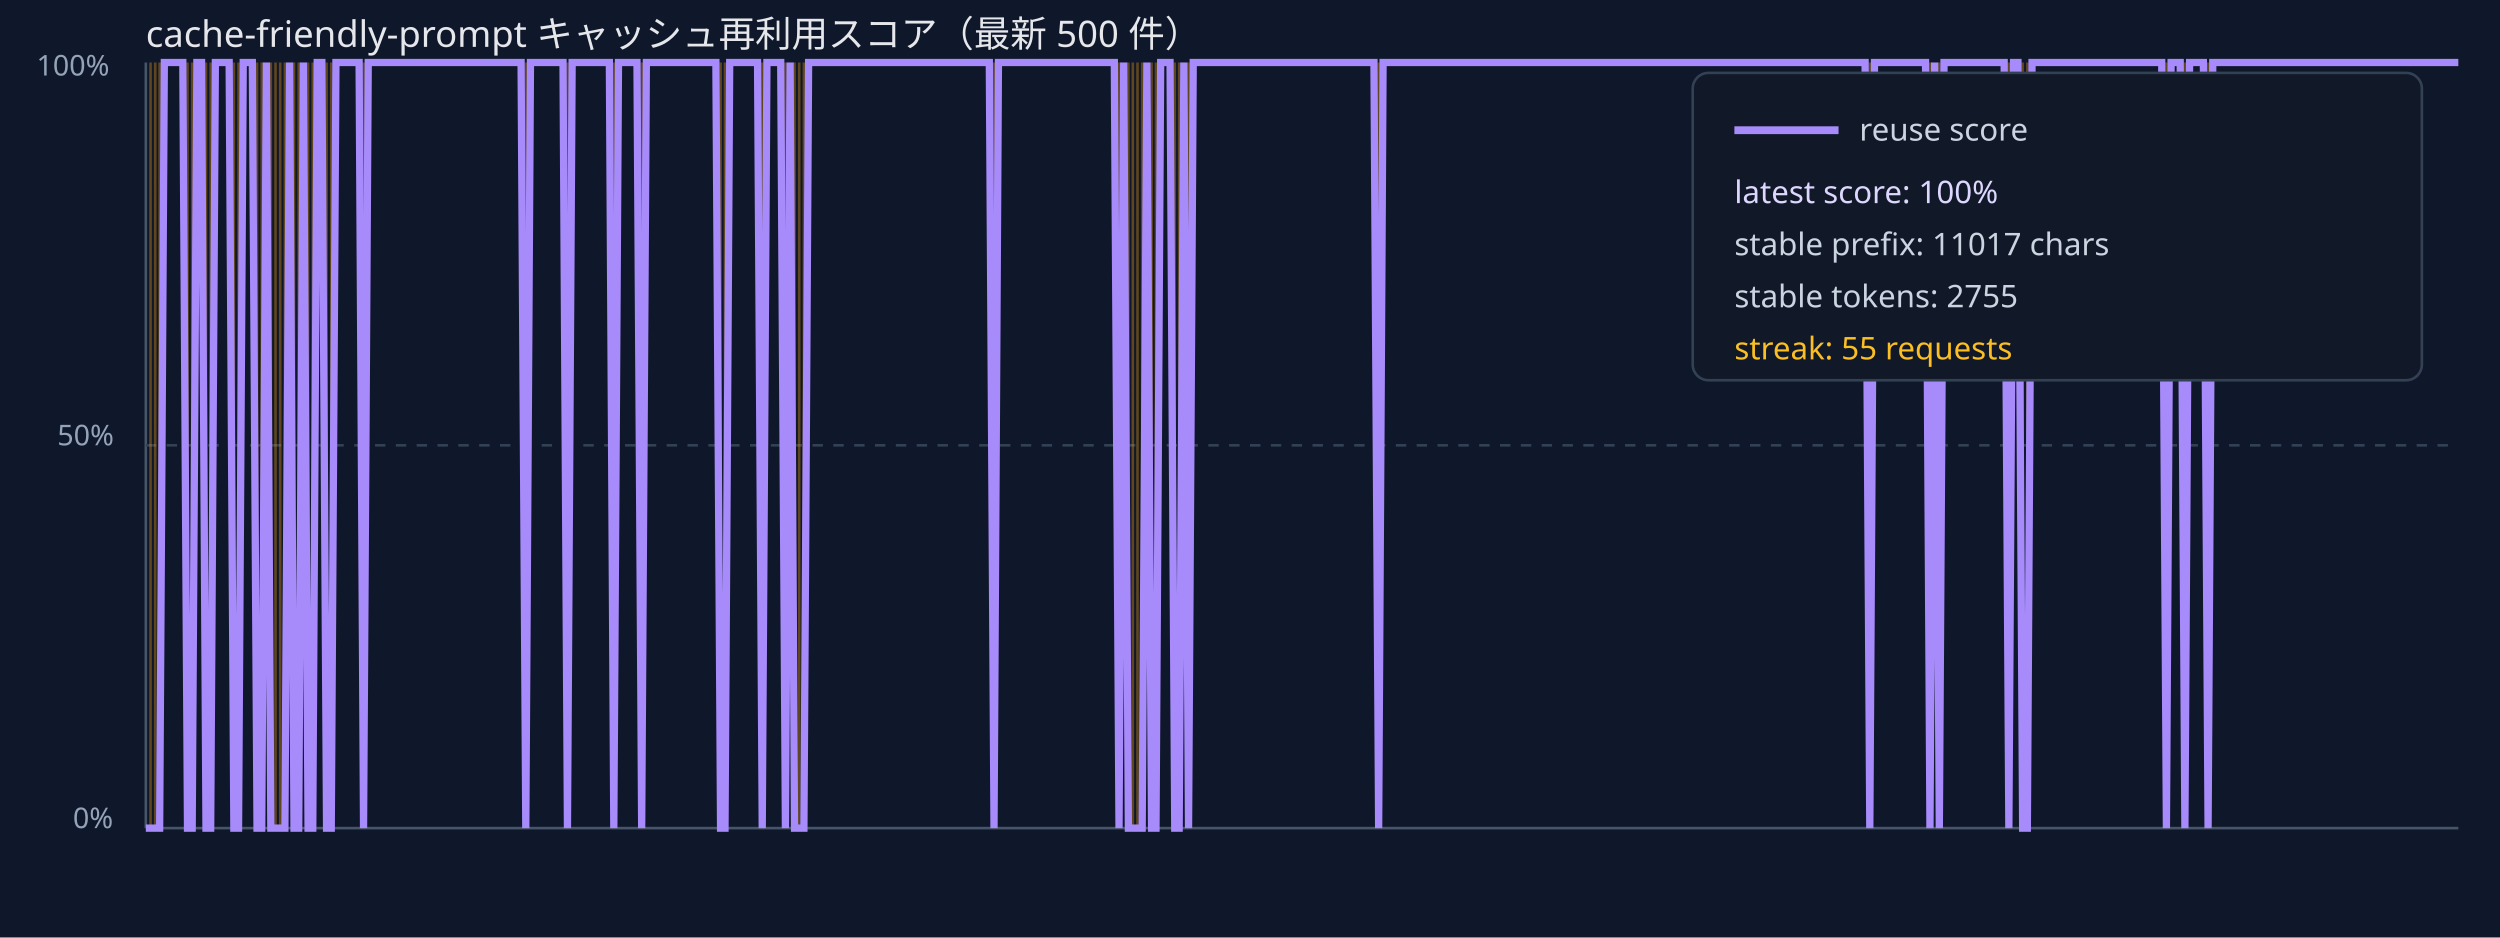
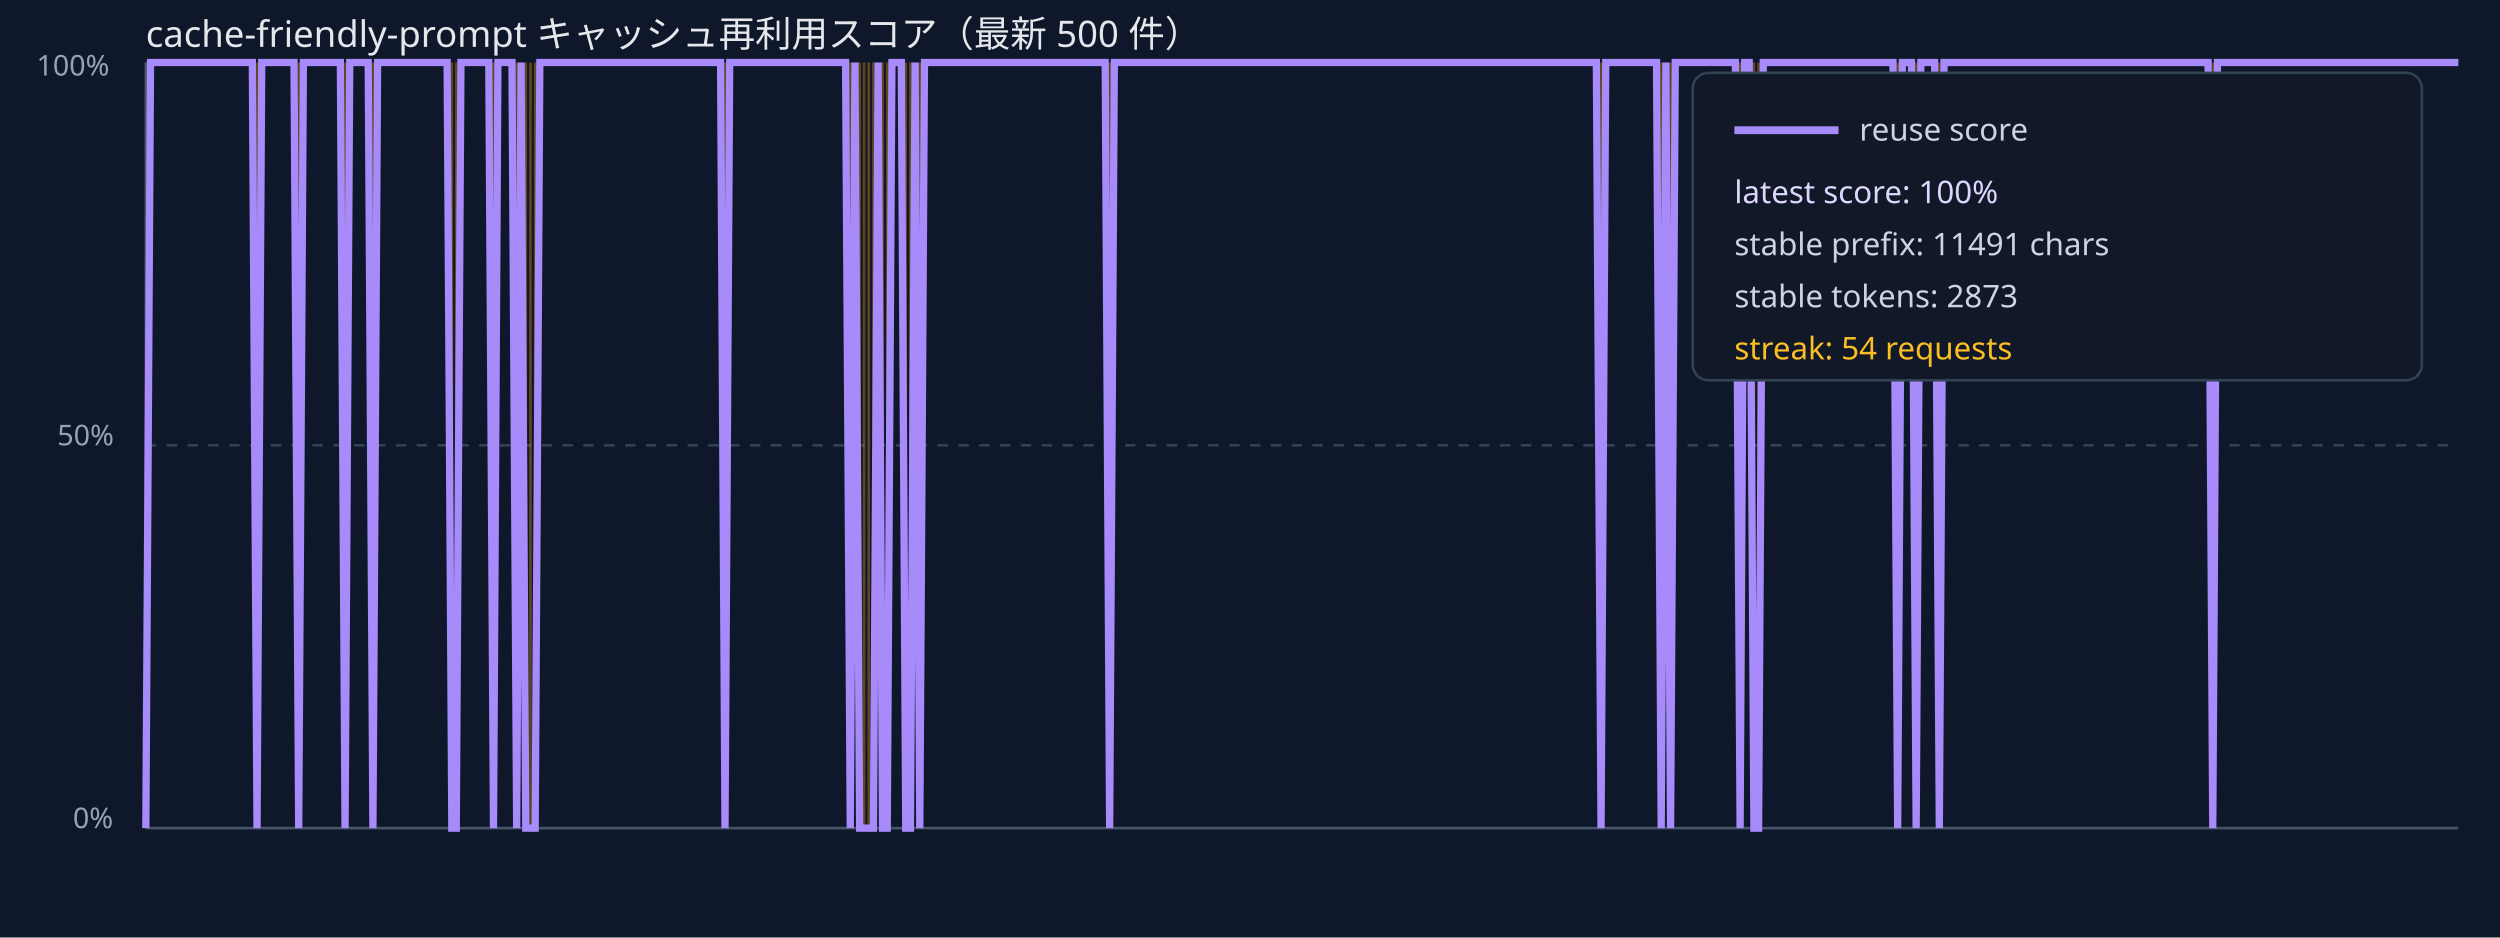
<svg xmlns="http://www.w3.org/2000/svg" width="960" height="360" viewBox="0 0 960 360">
  <rect width="100%" height="100%" fill="#0f172a" />
  <text x="56" y="18" fill="#e5e7eb" font-family="sans-serif" font-size="14">cache-friendly-prompt キャッシュ再利用スコア（最新 500 件）</text>
  <line x1="56" y1="318" x2="944" y2="318" stroke="#475569" />
  <line x1="56" y1="24" x2="56" y2="318" stroke="#475569" />
  <text x="14" y="29" fill="#94a3b8" font-family="sans-serif" font-size="11">100%</text>
  <text x="22" y="171" fill="#94a3b8" font-family="sans-serif" font-size="11">50%</text>
  <text x="28" y="318" fill="#94a3b8" font-family="sans-serif" font-size="11">0%</text>
  <line x1="56" y1="171.0" x2="944" y2="171.0" stroke="#334155" stroke-dasharray="4 4" />
-   <line x1="57.8" y1="24" x2="57.8" y2="318" stroke="#f59e0b" stroke-opacity="0.35" />
-   <line x1="59.6" y1="24" x2="59.6" y2="318" stroke="#f59e0b" stroke-opacity="0.35" />
-   <line x1="61.3" y1="24" x2="61.3" y2="318" stroke="#f59e0b" stroke-opacity="0.35" />
-   <line x1="72.0" y1="24" x2="72.0" y2="318" stroke="#f59e0b" stroke-opacity="0.35" />
-   <line x1="73.8" y1="24" x2="73.8" y2="318" stroke="#f59e0b" stroke-opacity="0.35" />
-   <line x1="79.1" y1="24" x2="79.1" y2="318" stroke="#f59e0b" stroke-opacity="0.35" />
-   <line x1="80.9" y1="24" x2="80.9" y2="318" stroke="#f59e0b" stroke-opacity="0.35" />
-   <line x1="89.8" y1="24" x2="89.8" y2="318" stroke="#f59e0b" stroke-opacity="0.35" />
-   <line x1="91.6" y1="24" x2="91.6" y2="318" stroke="#f59e0b" stroke-opacity="0.35" />
  <line x1="98.7" y1="24" x2="98.7" y2="318" stroke="#f59e0b" stroke-opacity="0.35" />
-   <line x1="100.5" y1="24" x2="100.5" y2="318" stroke="#f59e0b" stroke-opacity="0.35" />
-   <line x1="104.0" y1="24" x2="104.0" y2="318" stroke="#f59e0b" stroke-opacity="0.35" />
-   <line x1="105.8" y1="24" x2="105.8" y2="318" stroke="#f59e0b" stroke-opacity="0.35" />
-   <line x1="107.6" y1="24" x2="107.6" y2="318" stroke="#f59e0b" stroke-opacity="0.35" />
-   <line x1="109.4" y1="24" x2="109.4" y2="318" stroke="#f59e0b" stroke-opacity="0.35" />
-   <line x1="112.9" y1="24" x2="112.9" y2="318" stroke="#f59e0b" stroke-opacity="0.35" />
  <line x1="114.7" y1="24" x2="114.7" y2="318" stroke="#f59e0b" stroke-opacity="0.35" />
-   <line x1="118.3" y1="24" x2="118.3" y2="318" stroke="#f59e0b" stroke-opacity="0.35" />
-   <line x1="120.1" y1="24" x2="120.1" y2="318" stroke="#f59e0b" stroke-opacity="0.35" />
-   <line x1="125.4" y1="24" x2="125.4" y2="318" stroke="#f59e0b" stroke-opacity="0.35" />
-   <line x1="127.2" y1="24" x2="127.2" y2="318" stroke="#f59e0b" stroke-opacity="0.35" />
-   <line x1="139.6" y1="24" x2="139.6" y2="318" stroke="#f59e0b" stroke-opacity="0.35" />
+   <line x1="132.5" y1="24" x2="132.5" y2="318" stroke="#f59e0b" stroke-opacity="0.35" />
+   <line x1="143.2" y1="24" x2="143.2" y2="318" stroke="#f59e0b" stroke-opacity="0.35" />
+   <line x1="173.5" y1="24" x2="173.5" y2="318" stroke="#f59e0b" stroke-opacity="0.35" />
+   <line x1="175.2" y1="24" x2="175.2" y2="318" stroke="#f59e0b" stroke-opacity="0.35" />
+   <line x1="189.5" y1="24" x2="189.5" y2="318" stroke="#f59e0b" stroke-opacity="0.35" />
+   <line x1="198.4" y1="24" x2="198.4" y2="318" stroke="#f59e0b" stroke-opacity="0.35" />
  <line x1="201.9" y1="24" x2="201.9" y2="318" stroke="#f59e0b" stroke-opacity="0.35" />
-   <line x1="217.9" y1="24" x2="217.9" y2="318" stroke="#f59e0b" stroke-opacity="0.35" />
-   <line x1="235.7" y1="24" x2="235.7" y2="318" stroke="#f59e0b" stroke-opacity="0.35" />
-   <line x1="246.4" y1="24" x2="246.4" y2="318" stroke="#f59e0b" stroke-opacity="0.35" />
-   <line x1="276.7" y1="24" x2="276.7" y2="318" stroke="#f59e0b" stroke-opacity="0.35" />
+   <line x1="203.7" y1="24" x2="203.7" y2="318" stroke="#f59e0b" stroke-opacity="0.35" />
+   <line x1="205.5" y1="24" x2="205.5" y2="318" stroke="#f59e0b" stroke-opacity="0.35" />
  <line x1="278.4" y1="24" x2="278.4" y2="318" stroke="#f59e0b" stroke-opacity="0.35" />
-   <line x1="292.7" y1="24" x2="292.7" y2="318" stroke="#f59e0b" stroke-opacity="0.35" />
-   <line x1="301.6" y1="24" x2="301.6" y2="318" stroke="#f59e0b" stroke-opacity="0.35" />
-   <line x1="305.1" y1="24" x2="305.1" y2="318" stroke="#f59e0b" stroke-opacity="0.35" />
-   <line x1="306.9" y1="24" x2="306.9" y2="318" stroke="#f59e0b" stroke-opacity="0.35" />
-   <line x1="308.7" y1="24" x2="308.7" y2="318" stroke="#f59e0b" stroke-opacity="0.35" />
-   <line x1="381.7" y1="24" x2="381.7" y2="318" stroke="#f59e0b" stroke-opacity="0.35" />
-   <line x1="429.7" y1="24" x2="429.7" y2="318" stroke="#f59e0b" stroke-opacity="0.35" />
-   <line x1="433.3" y1="24" x2="433.3" y2="318" stroke="#f59e0b" stroke-opacity="0.35" />
-   <line x1="435.0" y1="24" x2="435.0" y2="318" stroke="#f59e0b" stroke-opacity="0.35" />
-   <line x1="436.8" y1="24" x2="436.8" y2="318" stroke="#f59e0b" stroke-opacity="0.35" />
-   <line x1="438.6" y1="24" x2="438.6" y2="318" stroke="#f59e0b" stroke-opacity="0.35" />
-   <line x1="442.2" y1="24" x2="442.2" y2="318" stroke="#f59e0b" stroke-opacity="0.35" />
-   <line x1="443.9" y1="24" x2="443.9" y2="318" stroke="#f59e0b" stroke-opacity="0.35" />
-   <line x1="451.1" y1="24" x2="451.1" y2="318" stroke="#f59e0b" stroke-opacity="0.35" />
-   <line x1="452.8" y1="24" x2="452.8" y2="318" stroke="#f59e0b" stroke-opacity="0.35" />
-   <line x1="456.4" y1="24" x2="456.4" y2="318" stroke="#f59e0b" stroke-opacity="0.35" />
-   <line x1="529.4" y1="24" x2="529.4" y2="318" stroke="#f59e0b" stroke-opacity="0.35" />
-   <line x1="718.0" y1="24" x2="718.0" y2="318" stroke="#f59e0b" stroke-opacity="0.35" />
-   <line x1="741.1" y1="24" x2="741.1" y2="318" stroke="#f59e0b" stroke-opacity="0.35" />
+   <line x1="326.5" y1="24" x2="326.5" y2="318" stroke="#f59e0b" stroke-opacity="0.35" />
+   <line x1="330.1" y1="24" x2="330.1" y2="318" stroke="#f59e0b" stroke-opacity="0.35" />
+   <line x1="331.8" y1="24" x2="331.8" y2="318" stroke="#f59e0b" stroke-opacity="0.35" />
+   <line x1="333.6" y1="24" x2="333.6" y2="318" stroke="#f59e0b" stroke-opacity="0.35" />
+   <line x1="335.4" y1="24" x2="335.4" y2="318" stroke="#f59e0b" stroke-opacity="0.35" />
+   <line x1="338.9" y1="24" x2="338.9" y2="318" stroke="#f59e0b" stroke-opacity="0.35" />
+   <line x1="340.7" y1="24" x2="340.7" y2="318" stroke="#f59e0b" stroke-opacity="0.35" />
+   <line x1="347.8" y1="24" x2="347.8" y2="318" stroke="#f59e0b" stroke-opacity="0.35" />
+   <line x1="349.6" y1="24" x2="349.6" y2="318" stroke="#f59e0b" stroke-opacity="0.35" />
+   <line x1="353.2" y1="24" x2="353.2" y2="318" stroke="#f59e0b" stroke-opacity="0.35" />
+   <line x1="426.1" y1="24" x2="426.1" y2="318" stroke="#f59e0b" stroke-opacity="0.35" />
+   <line x1="614.8" y1="24" x2="614.8" y2="318" stroke="#f59e0b" stroke-opacity="0.35" />
+   <line x1="637.9" y1="24" x2="637.9" y2="318" stroke="#f59e0b" stroke-opacity="0.35" />
+   <line x1="641.5" y1="24" x2="641.5" y2="318" stroke="#f59e0b" stroke-opacity="0.35" />
+   <line x1="668.2" y1="24" x2="668.2" y2="318" stroke="#f59e0b" stroke-opacity="0.35" />
+   <line x1="673.5" y1="24" x2="673.5" y2="318" stroke="#f59e0b" stroke-opacity="0.35" />
+   <line x1="675.3" y1="24" x2="675.3" y2="318" stroke="#f59e0b" stroke-opacity="0.35" />
+   <line x1="728.7" y1="24" x2="728.7" y2="318" stroke="#f59e0b" stroke-opacity="0.35" />
+   <line x1="735.8" y1="24" x2="735.8" y2="318" stroke="#f59e0b" stroke-opacity="0.35" />
  <line x1="744.7" y1="24" x2="744.7" y2="318" stroke="#f59e0b" stroke-opacity="0.35" />
-   <line x1="771.4" y1="24" x2="771.4" y2="318" stroke="#f59e0b" stroke-opacity="0.35" />
-   <line x1="776.7" y1="24" x2="776.7" y2="318" stroke="#f59e0b" stroke-opacity="0.35" />
-   <line x1="778.5" y1="24" x2="778.5" y2="318" stroke="#f59e0b" stroke-opacity="0.35" />
-   <line x1="831.9" y1="24" x2="831.9" y2="318" stroke="#f59e0b" stroke-opacity="0.35" />
-   <line x1="839.0" y1="24" x2="839.0" y2="318" stroke="#f59e0b" stroke-opacity="0.35" />
-   <line x1="847.9" y1="24" x2="847.9" y2="318" stroke="#f59e0b" stroke-opacity="0.35" />
-   <polyline fill="none" stroke="#a78bfa" stroke-width="2.8" points="56.0,318.0 57.8,318.0 59.6,318.0 61.3,318.0 63.1,24.0 64.9,24.0 66.7,24.0 68.5,24.0 70.2,24.0 72.0,318.0 73.8,318.0 75.6,24.0 77.4,24.0 79.1,318.0 80.9,318.0 82.7,24.0 84.5,24.0 86.3,24.0 88.0,24.0 89.8,318.0 91.6,318.0 93.4,24.0 95.2,24.0 96.9,24.0 98.7,318.0 100.5,318.0 102.3,24.0 104.0,318.0 105.8,318.0 107.6,318.0 109.4,318.0 111.2,24.0 112.9,318.0 114.7,318.0 116.5,24.0 118.3,318.0 120.1,318.0 121.8,24.0 123.6,24.0 125.4,318.0 127.2,318.0 129.0,24.0 130.7,24.0 132.5,24.0 134.3,24.0 136.1,24.0 137.9,24.0 139.6,318.0 141.4,24.0 143.2,24.0 145.0,24.0 146.8,24.0 148.5,24.0 150.3,24.0 152.1,24.0 153.9,24.0 155.7,24.0 157.4,24.0 159.2,24.0 161.0,24.0 162.8,24.0 164.6,24.0 166.3,24.0 168.1,24.0 169.9,24.0 171.7,24.0 173.5,24.0 175.2,24.0 177.0,24.0 178.8,24.0 180.6,24.0 182.3,24.0 184.1,24.0 185.9,24.0 187.7,24.0 189.5,24.0 191.2,24.0 193.0,24.0 194.8,24.0 196.6,24.0 198.4,24.0 200.1,24.0 201.9,318.0 203.7,24.0 205.5,24.0 207.3,24.0 209.0,24.0 210.8,24.0 212.6,24.0 214.4,24.0 216.2,24.0 217.9,318.0 219.7,24.0 221.5,24.0 223.3,24.0 225.1,24.0 226.8,24.0 228.6,24.0 230.4,24.0 232.2,24.0 234.0,24.0 235.7,318.0 237.5,24.0 239.3,24.0 241.1,24.0 242.9,24.0 244.6,24.0 246.4,318.0 248.2,24.0 250.0,24.0 251.8,24.0 253.5,24.0 255.3,24.0 257.1,24.0 258.9,24.0 260.6,24.0 262.4,24.0 264.2,24.0 266.0,24.0 267.8,24.0 269.5,24.0 271.3,24.0 273.1,24.0 274.9,24.0 276.7,318.0 278.4,318.0 280.2,24.0 282.0,24.0 283.8,24.0 285.6,24.0 287.3,24.0 289.1,24.0 290.9,24.0 292.7,318.0 294.5,24.0 296.2,24.0 298.0,24.0 299.8,24.0 301.6,318.0 303.4,24.0 305.1,318.0 306.9,318.0 308.7,318.0 310.5,24.0 312.3,24.0 314.0,24.0 315.8,24.0 317.6,24.0 319.4,24.0 321.2,24.0 322.9,24.0 324.7,24.0 326.5,24.0 328.3,24.0 330.1,24.0 331.8,24.0 333.6,24.0 335.4,24.0 337.2,24.0 338.9,24.0 340.7,24.0 342.5,24.0 344.3,24.0 346.1,24.0 347.8,24.0 349.6,24.0 351.4,24.0 353.2,24.0 355.0,24.0 356.7,24.0 358.5,24.0 360.3,24.0 362.1,24.0 363.9,24.0 365.6,24.0 367.4,24.0 369.2,24.0 371.0,24.0 372.8,24.0 374.5,24.0 376.3,24.0 378.1,24.0 379.9,24.0 381.7,318.0 383.4,24.0 385.2,24.0 387.0,24.0 388.8,24.0 390.6,24.0 392.3,24.0 394.1,24.0 395.9,24.0 397.7,24.0 399.5,24.0 401.2,24.0 403.0,24.0 404.8,24.0 406.6,24.0 408.4,24.0 410.1,24.0 411.9,24.0 413.7,24.0 415.5,24.0 417.3,24.0 419.0,24.0 420.8,24.0 422.6,24.0 424.4,24.0 426.1,24.0 427.9,24.0 429.7,318.0 431.5,24.0 433.3,318.0 435.0,318.0 436.8,318.0 438.6,318.0 440.4,24.0 442.2,318.0 443.9,318.0 445.7,24.0 447.5,24.0 449.3,24.0 451.1,318.0 452.8,318.0 454.6,24.0 456.4,318.0 458.2,24.0 460.0,24.0 461.7,24.0 463.5,24.0 465.3,24.0 467.1,24.0 468.9,24.0 470.6,24.0 472.4,24.0 474.2,24.0 476.0,24.0 477.8,24.0 479.5,24.0 481.3,24.0 483.1,24.0 484.9,24.0 486.7,24.0 488.4,24.0 490.2,24.0 492.0,24.0 493.8,24.0 495.6,24.0 497.3,24.0 499.1,24.0 500.9,24.0 502.7,24.0 504.4,24.0 506.2,24.0 508.0,24.0 509.8,24.0 511.6,24.0 513.3,24.0 515.1,24.0 516.9,24.0 518.7,24.0 520.5,24.0 522.2,24.0 524.0,24.0 525.8,24.0 527.6,24.0 529.4,318.0 531.1,24.0 532.9,24.0 534.7,24.0 536.5,24.0 538.3,24.0 540.0,24.0 541.8,24.0 543.6,24.0 545.4,24.0 547.2,24.0 548.9,24.0 550.7,24.0 552.5,24.0 554.3,24.0 556.1,24.0 557.8,24.0 559.6,24.0 561.4,24.0 563.2,24.0 565.0,24.0 566.7,24.0 568.5,24.0 570.3,24.0 572.1,24.0 573.9,24.0 575.6,24.0 577.4,24.0 579.2,24.0 581.0,24.0 582.7,24.0 584.5,24.0 586.3,24.0 588.1,24.0 589.9,24.0 591.6,24.0 593.4,24.0 595.2,24.0 597.0,24.0 598.8,24.0 600.5,24.0 602.3,24.0 604.1,24.0 605.9,24.0 607.7,24.0 609.4,24.0 611.2,24.0 613.0,24.0 614.8,24.0 616.6,24.0 618.3,24.0 620.1,24.0 621.9,24.0 623.7,24.0 625.5,24.0 627.2,24.0 629.0,24.0 630.8,24.0 632.6,24.0 634.4,24.0 636.1,24.0 637.9,24.0 639.7,24.0 641.5,24.0 643.3,24.0 645.0,24.0 646.8,24.0 648.6,24.0 650.4,24.0 652.2,24.0 653.9,24.0 655.7,24.0 657.5,24.0 659.3,24.0 661.1,24.0 662.8,24.0 664.6,24.0 666.4,24.0 668.2,24.0 669.9,24.0 671.7,24.0 673.5,24.0 675.3,24.0 677.1,24.0 678.8,24.0 680.6,24.0 682.4,24.0 684.2,24.0 686.0,24.0 687.7,24.0 689.5,24.0 691.3,24.0 693.1,24.0 694.9,24.0 696.6,24.0 698.4,24.0 700.2,24.0 702.0,24.0 703.8,24.0 705.5,24.0 707.3,24.0 709.1,24.0 710.9,24.0 712.7,24.0 714.4,24.0 716.2,24.0 718.0,318.0 719.8,24.0 721.6,24.0 723.3,24.0 725.1,24.0 726.9,24.0 728.7,24.0 730.5,24.0 732.2,24.0 734.0,24.0 735.8,24.0 737.6,24.0 739.4,24.0 741.1,318.0 742.9,24.0 744.7,318.0 746.5,24.0 748.2,24.0 750.0,24.0 751.8,24.0 753.6,24.0 755.4,24.0 757.1,24.0 758.9,24.0 760.7,24.0 762.5,24.0 764.3,24.0 766.0,24.0 767.8,24.0 769.6,24.0 771.4,318.0 773.2,24.0 774.9,24.0 776.7,318.0 778.5,318.0 780.3,24.0 782.1,24.0 783.8,24.0 785.6,24.0 787.4,24.0 789.2,24.0 791.0,24.0 792.7,24.0 794.5,24.0 796.3,24.0 798.1,24.0 799.9,24.0 801.6,24.0 803.4,24.0 805.2,24.0 807.0,24.0 808.8,24.0 810.5,24.0 812.3,24.0 814.1,24.0 815.9,24.0 817.7,24.0 819.4,24.0 821.2,24.0 823.0,24.0 824.8,24.0 826.5,24.0 828.3,24.0 830.1,24.0 831.9,318.0 833.7,24.0 835.4,24.0 837.2,24.0 839.0,318.0 840.8,24.0 842.6,24.0 844.3,24.0 846.1,24.0 847.9,318.0 849.7,24.0 851.5,24.0 853.2,24.0 855.0,24.0 856.8,24.0 858.6,24.0 860.4,24.0 862.1,24.0 863.9,24.0 865.7,24.0 867.5,24.0 869.3,24.0 871.0,24.0 872.8,24.0 874.6,24.0 876.4,24.0 878.2,24.0 879.9,24.0 881.7,24.0 883.5,24.0 885.3,24.0 887.1,24.0 888.8,24.0 890.6,24.0 892.4,24.0 894.2,24.0 896.0,24.0 897.7,24.0 899.5,24.0 901.3,24.0 903.1,24.0 904.8,24.0 906.6,24.0 908.4,24.0 910.2,24.0 912.0,24.0 913.7,24.0 915.5,24.0 917.3,24.0 919.1,24.0 920.9,24.0 922.6,24.0 924.4,24.0 926.2,24.0 928.0,24.0 929.8,24.0 931.5,24.0 933.3,24.0 935.1,24.0 936.9,24.0 938.7,24.0 940.4,24.0 942.2,24.0 944.0,24.0" />
+   <line x1="849.7" y1="24" x2="849.7" y2="318" stroke="#f59e0b" stroke-opacity="0.35" />
+   <polyline fill="none" stroke="#a78bfa" stroke-width="2.8" points="56.0,318.0 57.8,24.0 59.6,24.0 61.3,24.0 63.1,24.0 64.9,24.0 66.7,24.0 68.5,24.0 70.2,24.0 72.0,24.0 73.8,24.0 75.6,24.0 77.4,24.0 79.1,24.0 80.9,24.0 82.7,24.0 84.5,24.0 86.3,24.0 88.0,24.0 89.8,24.0 91.6,24.0 93.4,24.0 95.2,24.0 96.9,24.0 98.7,318.0 100.5,24.0 102.3,24.0 104.0,24.0 105.8,24.0 107.6,24.0 109.4,24.0 111.2,24.0 112.9,24.0 114.7,318.0 116.5,24.0 118.3,24.0 120.1,24.0 121.8,24.0 123.6,24.0 125.4,24.0 127.2,24.0 129.0,24.0 130.7,24.0 132.5,318.0 134.3,24.0 136.1,24.0 137.9,24.0 139.6,24.0 141.4,24.0 143.2,318.0 145.0,24.0 146.8,24.0 148.5,24.0 150.3,24.0 152.1,24.0 153.9,24.0 155.7,24.0 157.4,24.0 159.2,24.0 161.0,24.0 162.8,24.0 164.6,24.0 166.3,24.0 168.1,24.0 169.9,24.0 171.7,24.0 173.5,318.0 175.2,318.0 177.0,24.0 178.8,24.0 180.6,24.0 182.3,24.0 184.1,24.0 185.9,24.0 187.7,24.0 189.5,318.0 191.2,24.0 193.0,24.0 194.8,24.0 196.6,24.0 198.4,318.0 200.1,24.0 201.9,318.0 203.7,318.0 205.5,318.0 207.3,24.0 209.0,24.0 210.8,24.0 212.6,24.0 214.4,24.0 216.2,24.0 217.9,24.0 219.7,24.0 221.5,24.0 223.3,24.0 225.1,24.0 226.8,24.0 228.6,24.0 230.4,24.0 232.2,24.0 234.0,24.0 235.7,24.0 237.5,24.0 239.3,24.0 241.1,24.0 242.9,24.0 244.6,24.0 246.4,24.0 248.2,24.0 250.0,24.0 251.8,24.0 253.5,24.0 255.3,24.0 257.1,24.0 258.9,24.0 260.6,24.0 262.4,24.0 264.2,24.0 266.0,24.0 267.8,24.0 269.5,24.0 271.3,24.0 273.1,24.0 274.9,24.0 276.7,24.0 278.4,318.0 280.2,24.0 282.0,24.0 283.8,24.0 285.6,24.0 287.3,24.0 289.1,24.0 290.9,24.0 292.7,24.0 294.5,24.0 296.2,24.0 298.0,24.0 299.8,24.0 301.6,24.0 303.4,24.0 305.1,24.0 306.9,24.0 308.7,24.0 310.5,24.0 312.3,24.0 314.0,24.0 315.8,24.0 317.6,24.0 319.4,24.0 321.2,24.0 322.9,24.0 324.7,24.0 326.5,318.0 328.3,24.0 330.1,318.0 331.8,318.0 333.6,318.0 335.4,318.0 337.2,24.0 338.9,318.0 340.7,318.0 342.5,24.0 344.3,24.0 346.1,24.0 347.8,318.0 349.6,318.0 351.4,24.0 353.2,318.0 355.0,24.0 356.7,24.0 358.5,24.0 360.3,24.0 362.1,24.0 363.9,24.0 365.6,24.0 367.4,24.0 369.2,24.0 371.0,24.0 372.8,24.0 374.5,24.0 376.3,24.0 378.1,24.0 379.9,24.0 381.7,24.0 383.4,24.0 385.2,24.0 387.0,24.0 388.8,24.0 390.6,24.0 392.3,24.0 394.1,24.0 395.9,24.0 397.7,24.0 399.5,24.0 401.2,24.0 403.0,24.0 404.8,24.0 406.6,24.0 408.4,24.0 410.1,24.0 411.9,24.0 413.7,24.0 415.5,24.0 417.3,24.0 419.0,24.0 420.8,24.0 422.6,24.0 424.4,24.0 426.1,318.0 427.9,24.0 429.7,24.0 431.5,24.0 433.3,24.0 435.0,24.0 436.8,24.0 438.6,24.0 440.4,24.0 442.2,24.0 443.9,24.0 445.7,24.0 447.5,24.0 449.3,24.0 451.1,24.0 452.8,24.0 454.6,24.0 456.4,24.0 458.2,24.0 460.0,24.0 461.7,24.0 463.5,24.0 465.3,24.0 467.1,24.0 468.9,24.0 470.6,24.0 472.4,24.0 474.2,24.0 476.0,24.0 477.8,24.0 479.5,24.0 481.3,24.0 483.1,24.0 484.9,24.0 486.7,24.0 488.4,24.0 490.2,24.0 492.0,24.0 493.8,24.0 495.6,24.0 497.3,24.0 499.1,24.0 500.9,24.0 502.7,24.0 504.4,24.0 506.2,24.0 508.0,24.0 509.8,24.0 511.6,24.0 513.3,24.0 515.1,24.0 516.9,24.0 518.7,24.0 520.5,24.0 522.2,24.0 524.0,24.0 525.8,24.0 527.6,24.0 529.4,24.0 531.1,24.0 532.9,24.0 534.7,24.0 536.5,24.0 538.3,24.0 540.0,24.0 541.8,24.0 543.6,24.0 545.4,24.0 547.2,24.0 548.9,24.0 550.7,24.0 552.5,24.0 554.3,24.0 556.1,24.0 557.8,24.0 559.6,24.0 561.4,24.0 563.2,24.0 565.0,24.0 566.7,24.0 568.5,24.0 570.3,24.0 572.1,24.0 573.9,24.0 575.6,24.0 577.4,24.0 579.2,24.0 581.0,24.0 582.7,24.0 584.5,24.0 586.3,24.0 588.1,24.0 589.9,24.0 591.6,24.0 593.4,24.0 595.2,24.0 597.0,24.0 598.8,24.0 600.5,24.0 602.3,24.0 604.1,24.0 605.9,24.0 607.7,24.0 609.4,24.0 611.2,24.0 613.0,24.0 614.8,318.0 616.6,24.0 618.3,24.0 620.1,24.0 621.9,24.0 623.7,24.0 625.5,24.0 627.2,24.0 629.0,24.0 630.8,24.0 632.6,24.0 634.4,24.0 636.1,24.0 637.9,318.0 639.7,24.0 641.5,318.0 643.3,24.0 645.0,24.0 646.8,24.0 648.6,24.0 650.4,24.0 652.2,24.0 653.9,24.0 655.7,24.0 657.5,24.0 659.3,24.0 661.1,24.0 662.8,24.0 664.6,24.0 666.4,24.0 668.2,318.0 669.9,24.0 671.7,24.0 673.5,318.0 675.3,318.0 677.1,24.0 678.8,24.0 680.6,24.0 682.4,24.0 684.2,24.0 686.0,24.0 687.7,24.0 689.5,24.0 691.3,24.0 693.1,24.0 694.9,24.0 696.6,24.0 698.4,24.0 700.2,24.0 702.0,24.0 703.8,24.0 705.5,24.0 707.3,24.0 709.1,24.0 710.9,24.0 712.7,24.0 714.4,24.0 716.2,24.0 718.0,24.0 719.8,24.0 721.6,24.0 723.3,24.0 725.1,24.0 726.9,24.0 728.7,318.0 730.5,24.0 732.2,24.0 734.0,24.0 735.8,318.0 737.6,24.0 739.4,24.0 741.1,24.0 742.9,24.0 744.7,318.0 746.5,24.0 748.2,24.0 750.0,24.0 751.8,24.0 753.6,24.0 755.4,24.0 757.1,24.0 758.9,24.0 760.7,24.0 762.5,24.0 764.3,24.0 766.0,24.0 767.8,24.0 769.6,24.0 771.4,24.0 773.2,24.0 774.9,24.0 776.7,24.0 778.5,24.0 780.3,24.0 782.1,24.0 783.8,24.0 785.6,24.0 787.4,24.0 789.2,24.0 791.0,24.0 792.7,24.0 794.5,24.0 796.3,24.0 798.1,24.0 799.9,24.0 801.6,24.0 803.4,24.0 805.2,24.0 807.0,24.0 808.8,24.0 810.5,24.0 812.3,24.0 814.1,24.0 815.9,24.0 817.7,24.0 819.4,24.0 821.2,24.0 823.0,24.0 824.8,24.0 826.5,24.0 828.3,24.0 830.1,24.0 831.9,24.0 833.7,24.0 835.4,24.0 837.2,24.0 839.0,24.0 840.8,24.0 842.6,24.0 844.3,24.0 846.1,24.0 847.9,24.0 849.7,318.0 851.5,24.0 853.2,24.0 855.0,24.0 856.8,24.0 858.6,24.0 860.4,24.0 862.1,24.0 863.9,24.0 865.7,24.0 867.5,24.0 869.3,24.0 871.0,24.0 872.8,24.0 874.6,24.0 876.4,24.0 878.2,24.0 879.9,24.0 881.7,24.0 883.5,24.0 885.3,24.0 887.1,24.0 888.8,24.0 890.6,24.0 892.4,24.0 894.2,24.0 896.0,24.0 897.7,24.0 899.5,24.0 901.3,24.0 903.1,24.0 904.8,24.0 906.6,24.0 908.4,24.0 910.2,24.0 912.0,24.0 913.7,24.0 915.5,24.0 917.3,24.0 919.1,24.0 920.9,24.0 922.6,24.0 924.4,24.0 926.2,24.0 928.0,24.0 929.8,24.0 931.5,24.0 933.3,24.0 935.1,24.0 936.9,24.0 938.7,24.0 940.4,24.0 942.2,24.0 944.0,24.0" />
  <rect x="650" y="28" width="280" height="118" rx="6" fill="#111827" stroke="#334155" />
  <line x1="666" y1="50" x2="706" y2="50" stroke="#a78bfa" stroke-width="3" />
  <text x="714" y="54" fill="#cbd5e1" font-family="sans-serif" font-size="12">reuse score</text>
  <text x="666" y="78" fill="#ddd6fe" font-family="sans-serif" font-size="12">latest score: 100%</text>
-   <text x="666" y="98" fill="#cbd5e1" font-family="sans-serif" font-size="12">stable prefix: 11017 chars</text>
-   <text x="666" y="118" fill="#cbd5e1" font-family="sans-serif" font-size="12">stable tokens: 2755</text>
-   <text x="666" y="138" fill="#fbbf24" font-family="sans-serif" font-size="12">streak: 55 requests</text>
+   <text x="666" y="98" fill="#cbd5e1" font-family="sans-serif" font-size="12">stable prefix: 11491 chars</text>
+   <text x="666" y="118" fill="#cbd5e1" font-family="sans-serif" font-size="12">stable tokens: 2873</text>
+   <text x="666" y="138" fill="#fbbf24" font-family="sans-serif" font-size="12">streak: 54 requests</text>
</svg>
